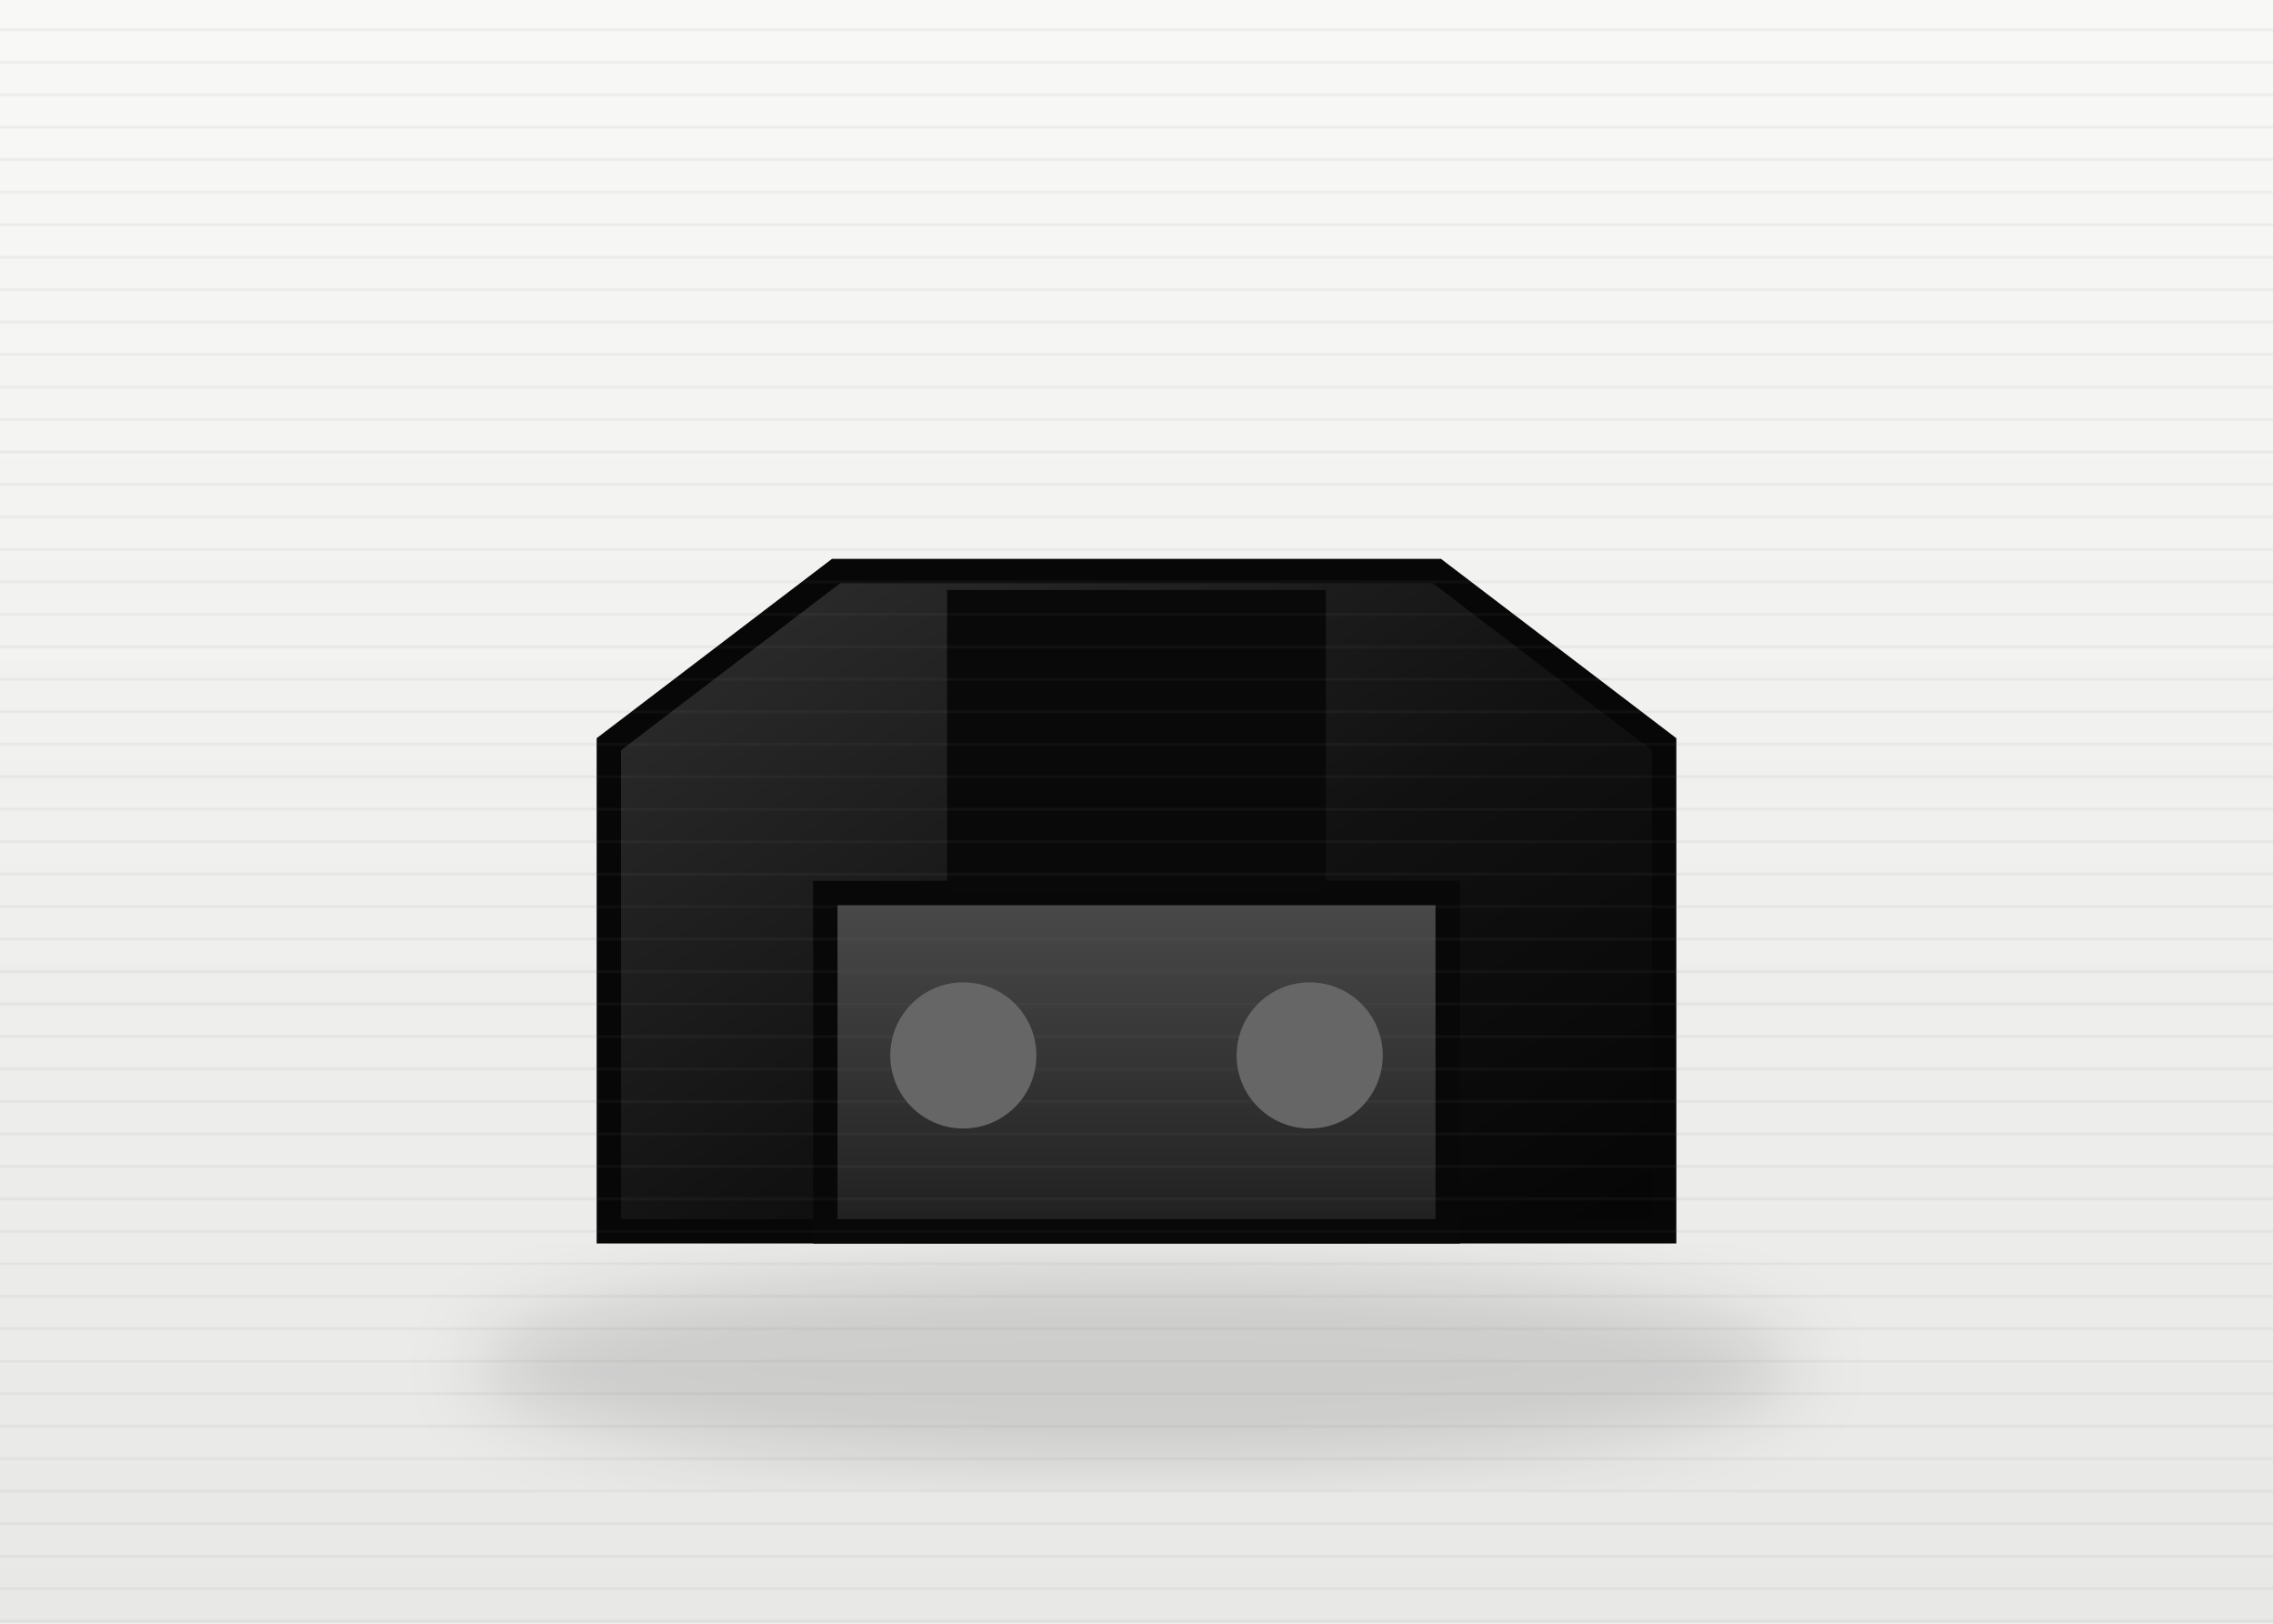
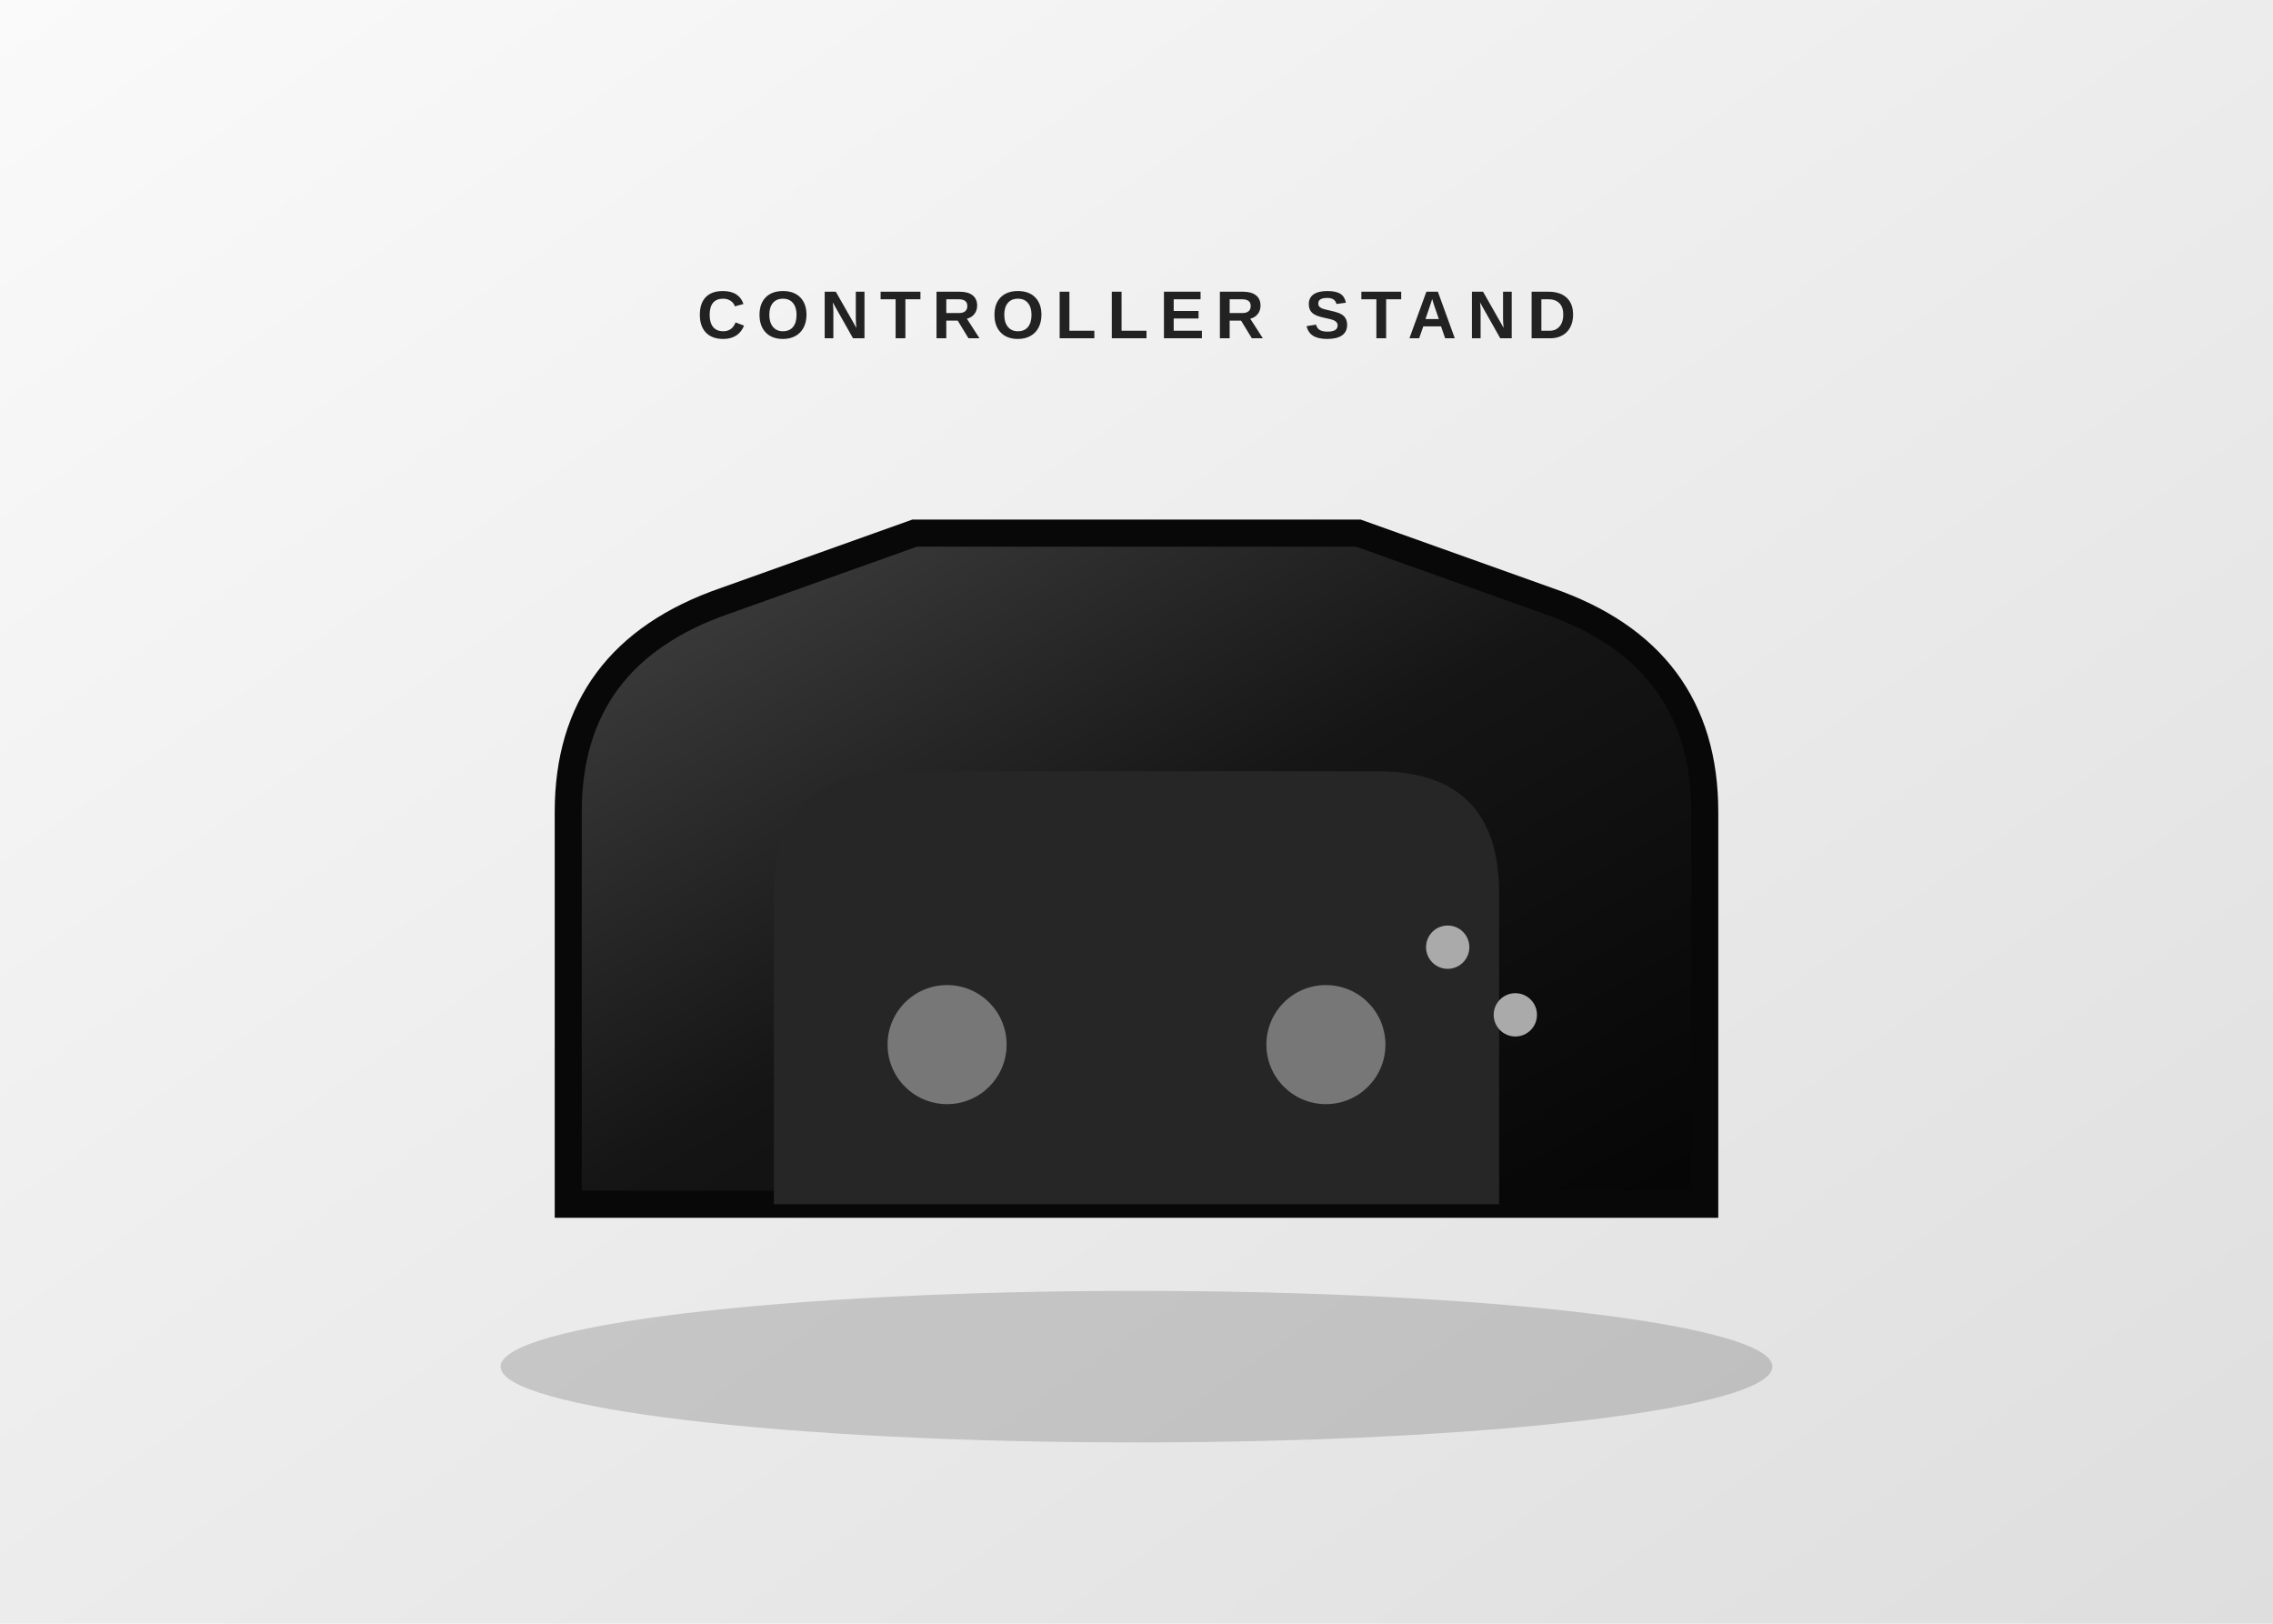
<svg xmlns="http://www.w3.org/2000/svg" viewBox="0 0 840 600">
  <defs>
-     <linearGradient id="bg" x1="0" y1="0" x2="0" y2="1">
-       <stop stop-color="#f8f8f7" />
-       <stop offset="1" stop-color="#e8e8e6" />
+     <linearGradient id="b" y2="1">
+       <stop stop-color="#fafafa" />
+       <stop offset="1" stop-color="#dedede" />
    </linearGradient>
-     <linearGradient id="black" x1="0" y1="0" x2="1" y2="1">
-       <stop stop-color="#303030" />
-       <stop offset=".55" stop-color="#111" />
+     <linearGradient id="p" x2="1" y2="1">
+       <stop stop-color="#444" />
+       <stop offset=".5" stop-color="#151515" />
      <stop offset="1" stop-color="#050505" />
    </linearGradient>
-     <linearGradient id="light" x1="0" y1="0" x2="0" y2="1">
-       <stop stop-color="#4a4a4a" />
-       <stop offset="1" stop-color="#202020" />
-     </linearGradient>
-     <filter id="shadow">
-       <feGaussianBlur stdDeviation="14" />
-     </filter>
-     <pattern id="layers" width="12" height="12" patternUnits="userSpaceOnUse">
-       <path d="M0 11H12" stroke="#777" stroke-width="1" opacity=".18" />
-     </pattern>
  </defs>
-   <rect width="840" height="600" fill="url(#bg)" />
-   <ellipse cx="420" cy="505" rx="245" ry="38" fill="#000" opacity=".13" filter="url(#shadow)" />
-   <path d="M225 455V275l84-64h222l84 64v180z" fill="url(#black)" stroke="#070707" stroke-width="9" />
-   <path d="M305 330h230v125H305z" fill="url(#light)" stroke="#080808" stroke-width="9" />
-   <path d="M350 218h140v112H350z" fill="#090909" />
-   <circle cx="356" cy="390" r="27" fill="#666" />
-   <circle cx="484" cy="390" r="27" fill="#666" />
-   <rect width="840" height="600" fill="url(#layers)" opacity=".45" />
+   <rect width="840" height="600" fill="url(#b)" />
+   <ellipse cx="420" cy="505" rx="235" ry="28" fill="#000" opacity=".16" />
+   <path d="M210 445V300q0-58 58-78l70-25h164l70 25q58 20 58 78v145z" fill="url(#p)" stroke="#080808" stroke-width="10" />
+   <path d="M286 330q0-45 45-45h178q45 0 45 45v115H286z" fill="#262626" />
+   <circle cx="350" cy="386" r="22" fill="#777" />
+   <circle cx="490" cy="386" r="22" fill="#777" />
+   <circle cx="535" cy="350" r="8" fill="#aaa" />
+   <circle cx="560" cy="375" r="8" fill="#aaa" />
+   <text x="420" y="125" text-anchor="middle" font-family="Arial" font-size="25" font-weight="700" letter-spacing="4" fill="#222">CONTROLLER STAND</text>
</svg>
